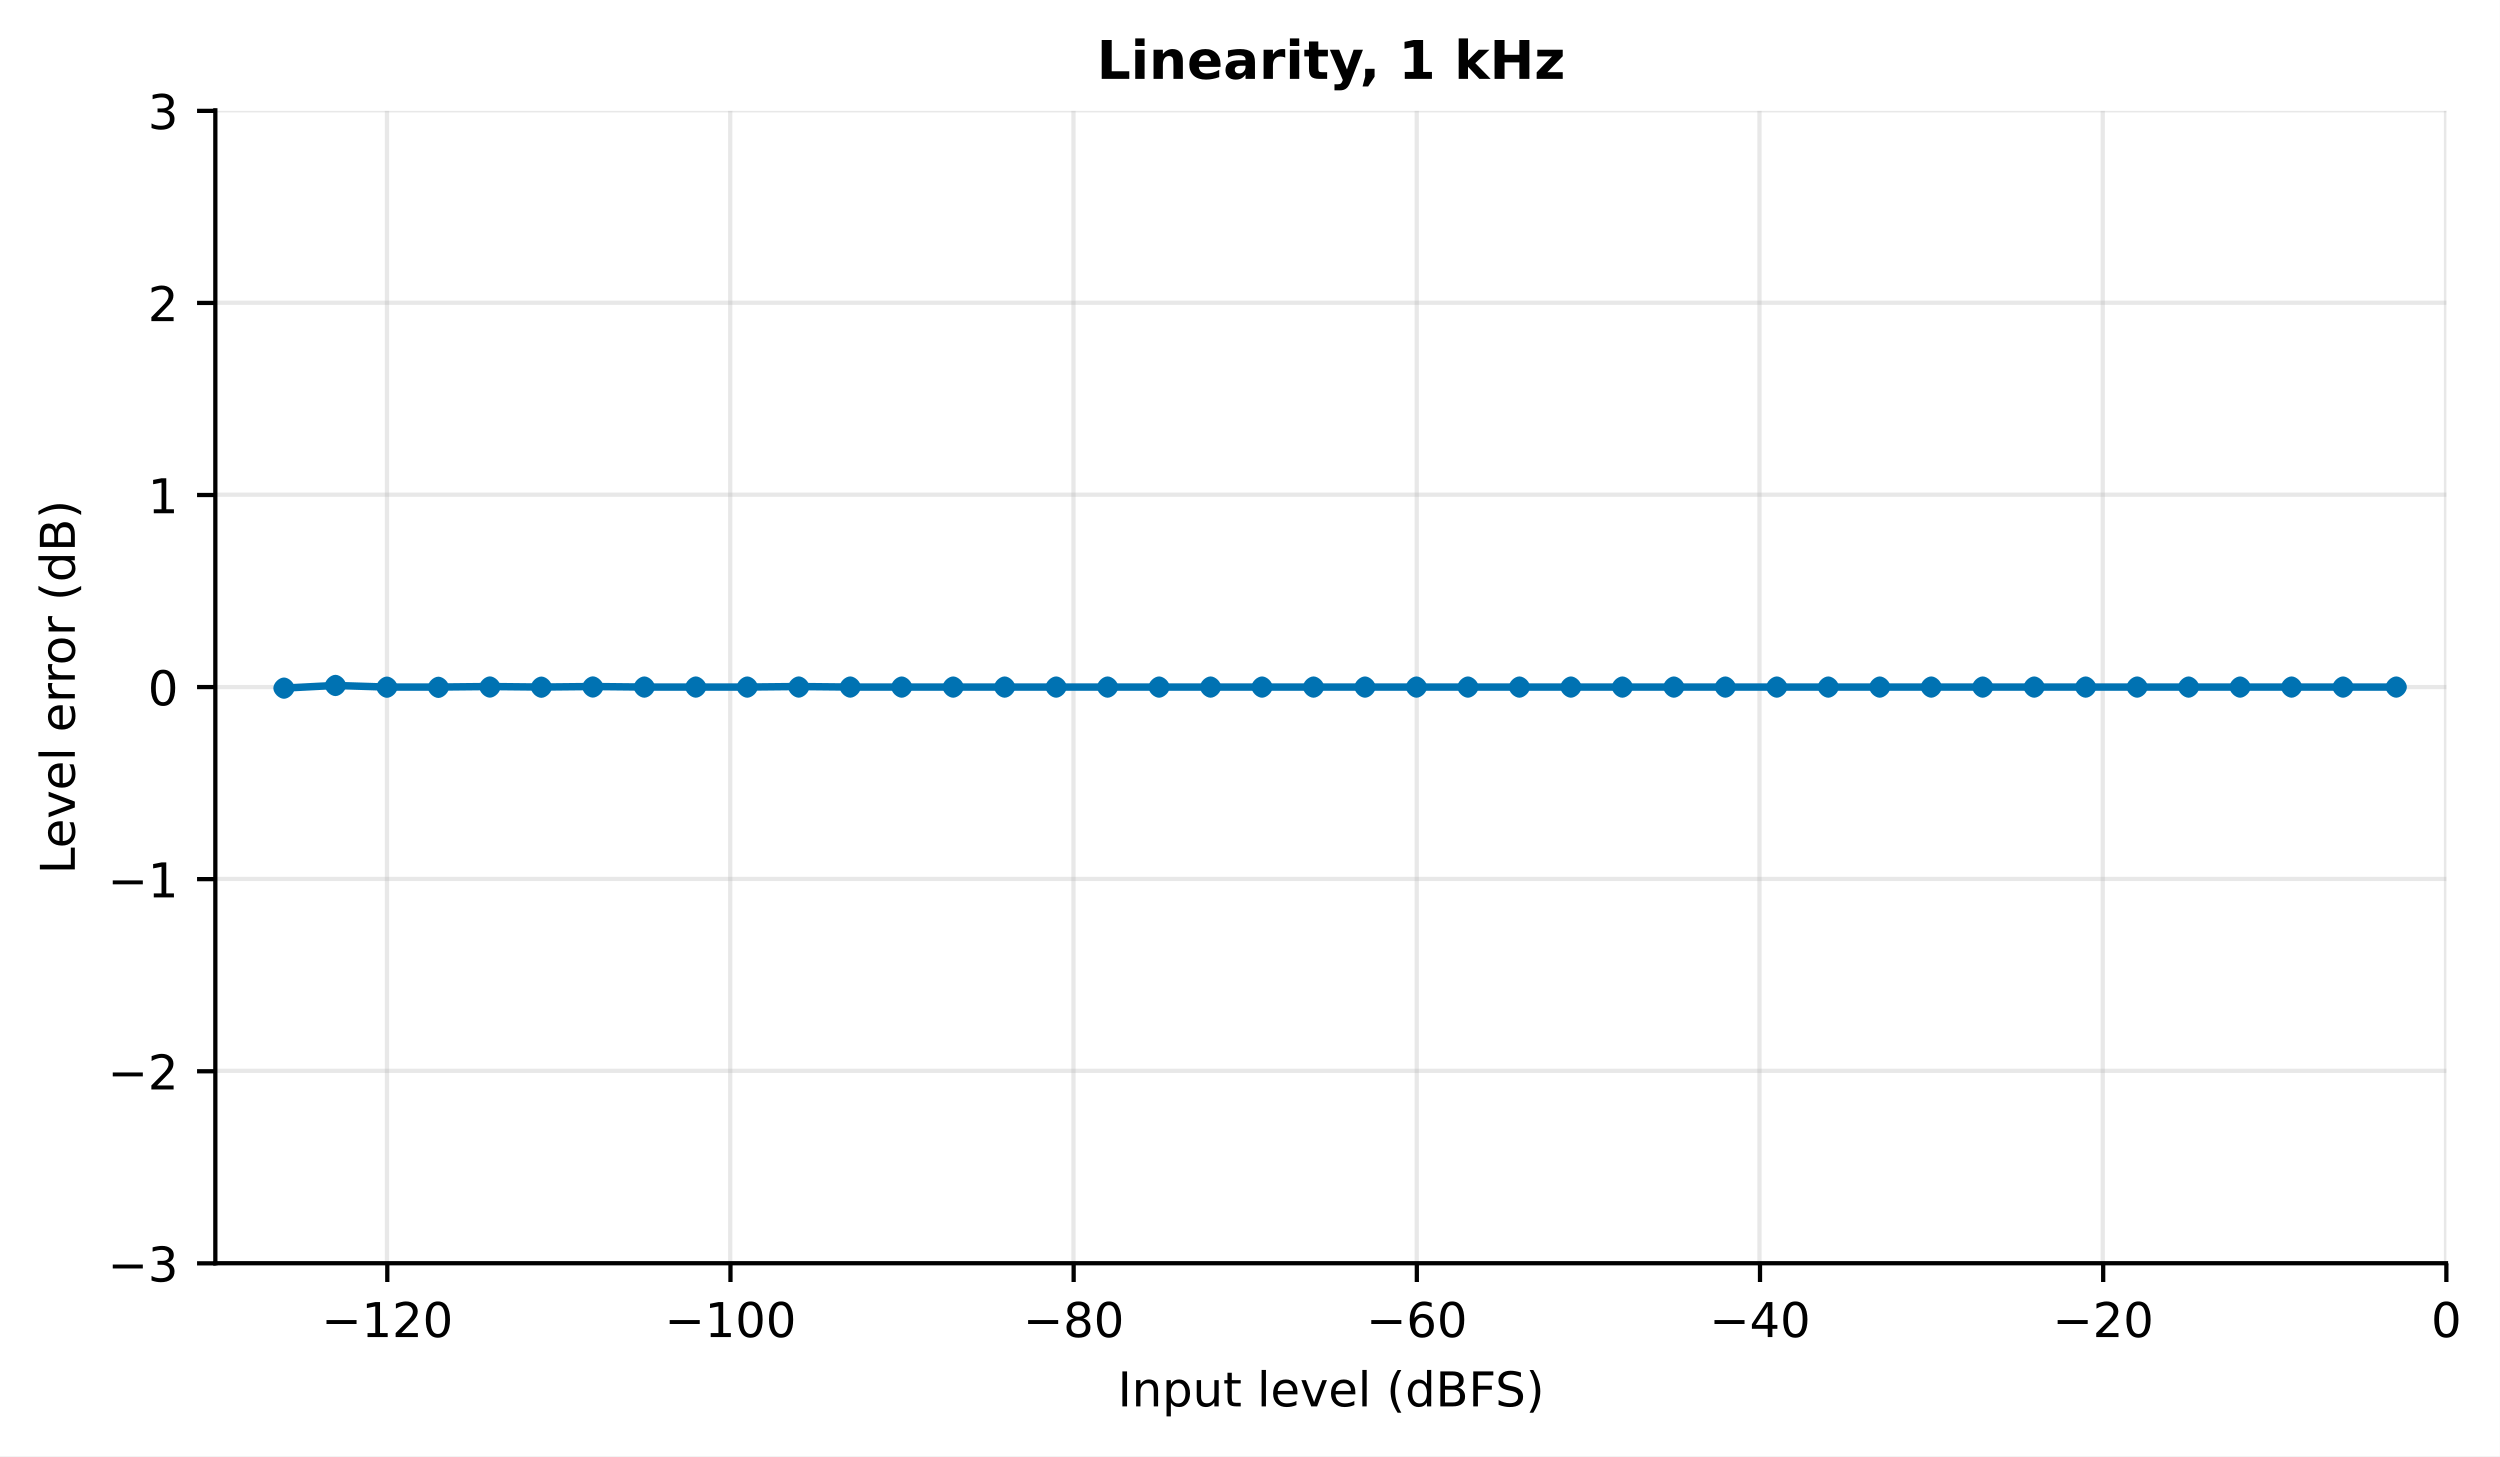
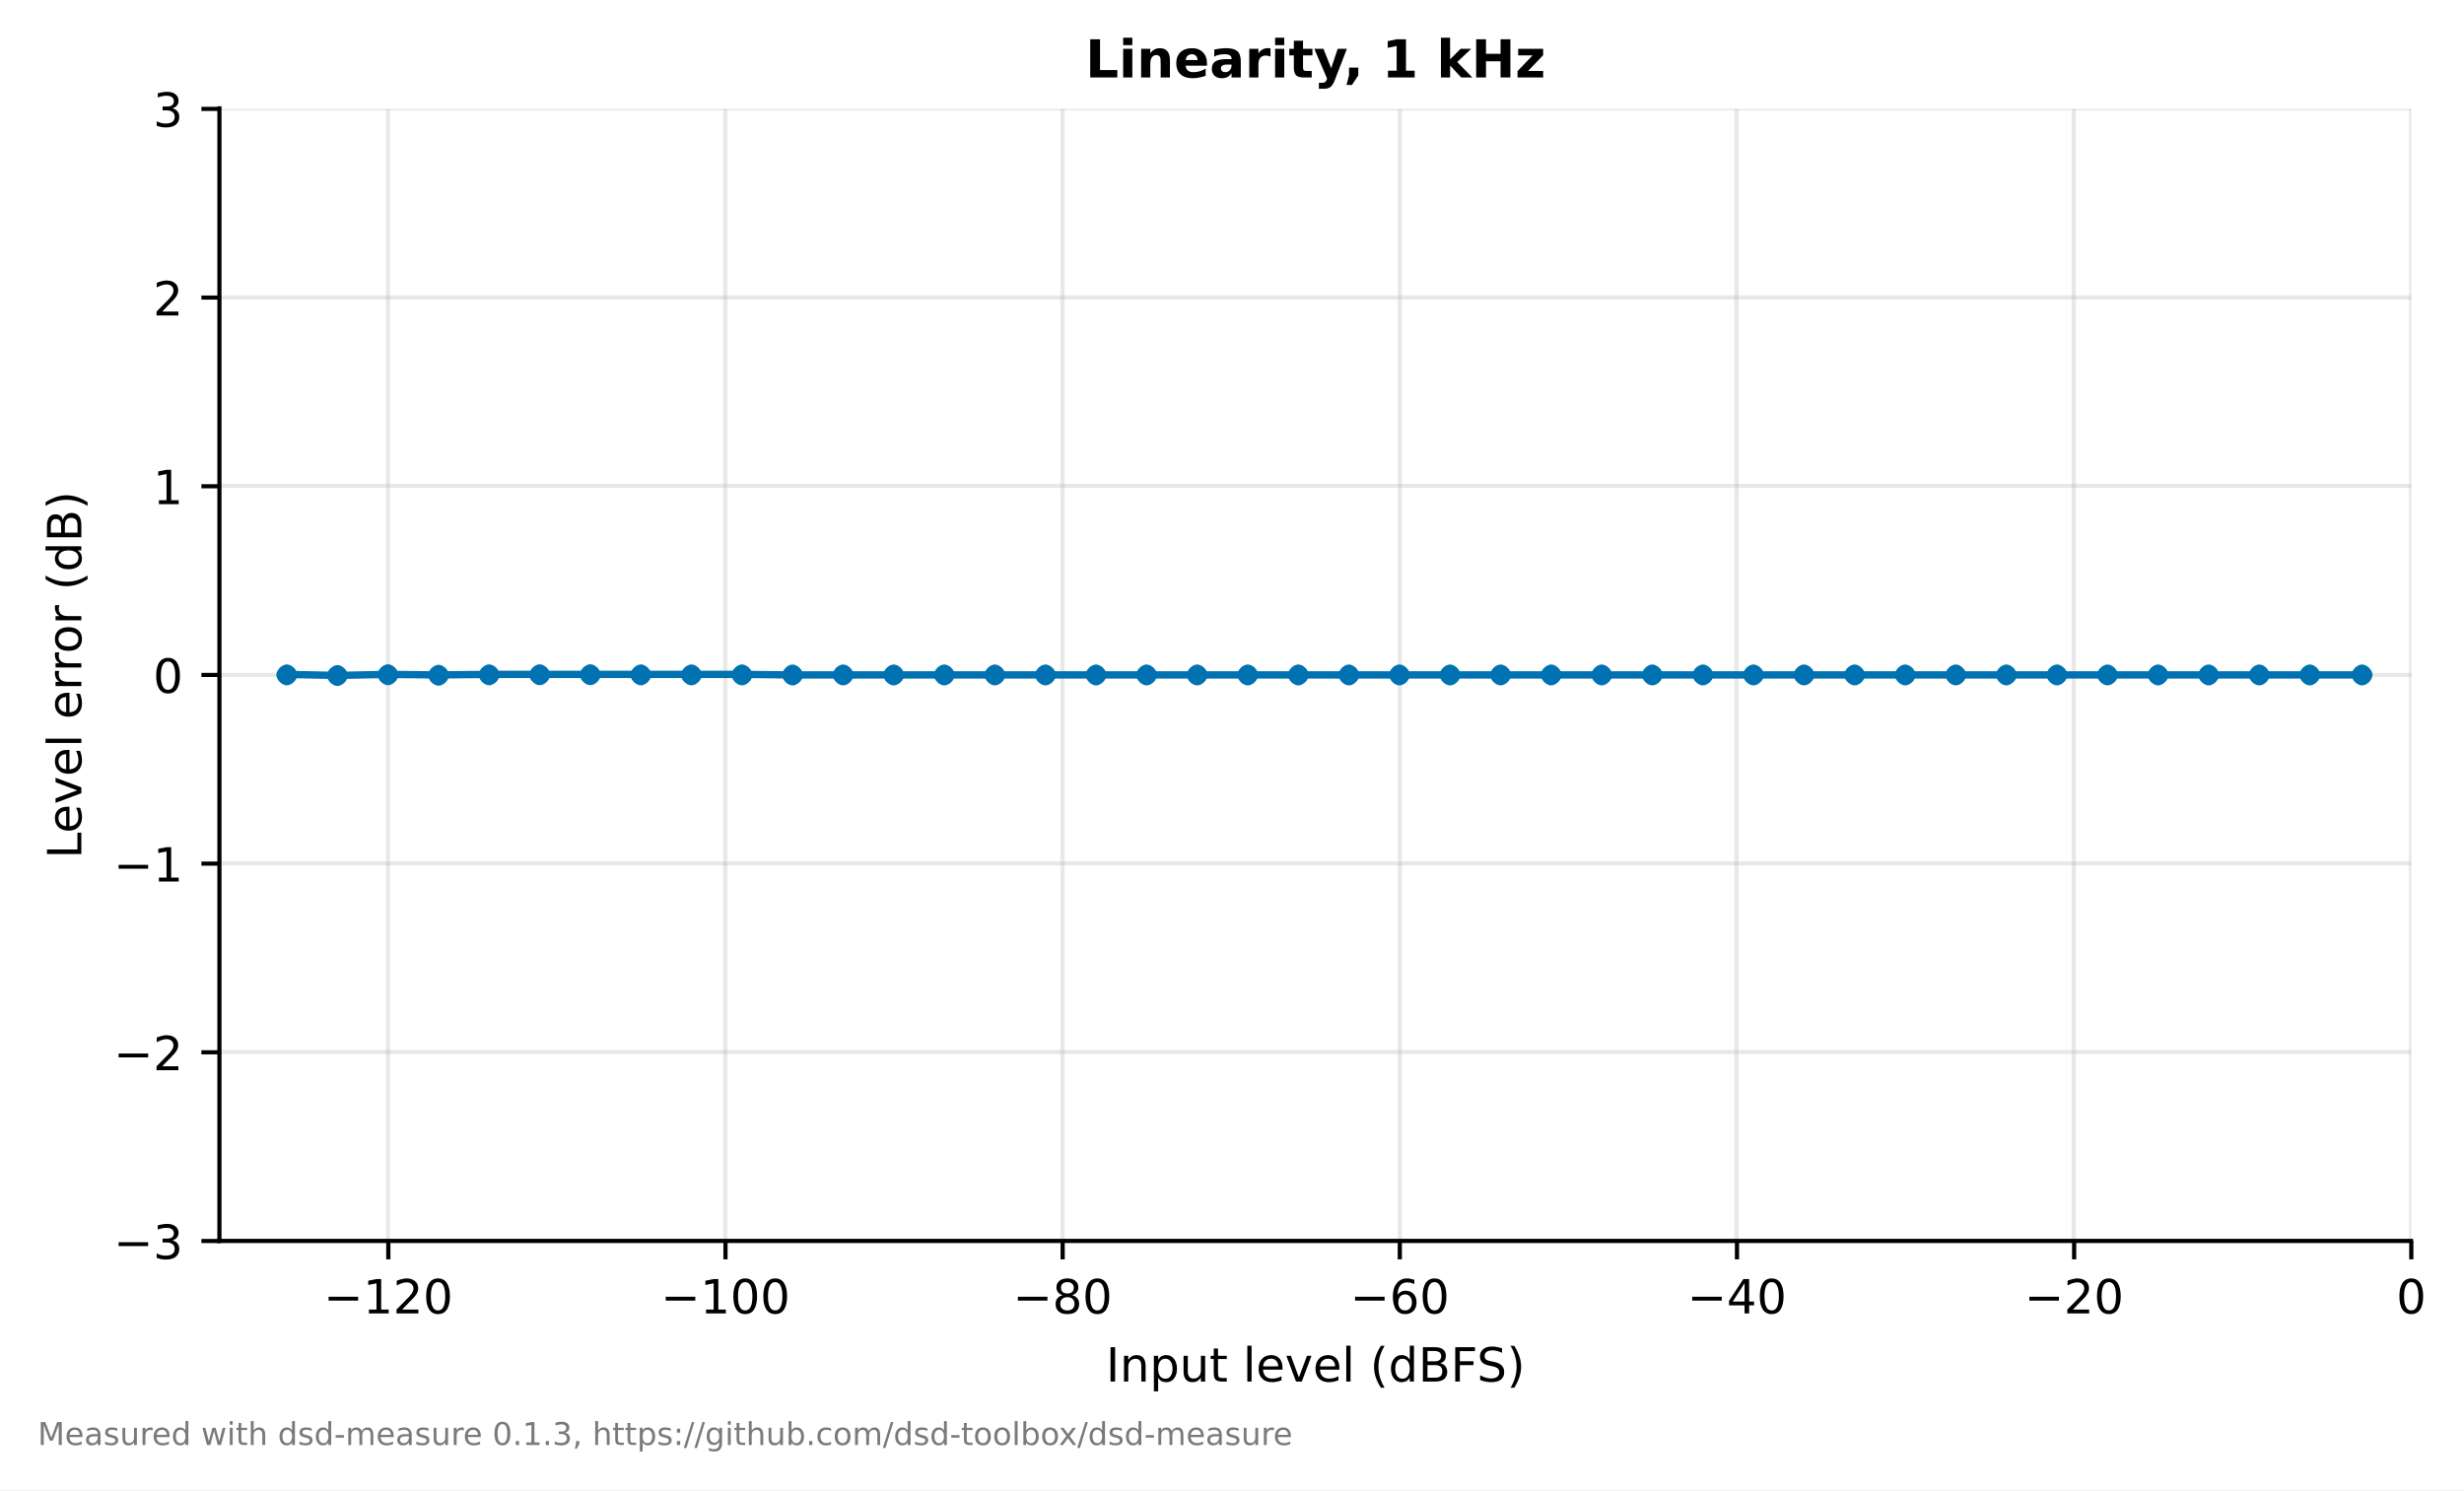
- <svg xmlns="http://www.w3.org/2000/svg" xmlns:xlink="http://www.w3.org/1999/xlink" width="469.032pt" height="273.215pt" viewBox="0 0 469.032 273.215" version="1.1">
+ <svg xmlns="http://www.w3.org/2000/svg" xmlns:xlink="http://www.w3.org/1999/xlink" width="470.525pt" height="284.617pt" viewBox="0 0 470.525 284.617" version="1.1">
  <defs>
    <style type="text/css">*{stroke-linejoin: round; stroke-linecap: butt}</style>
  </defs>
  <g id="figure_1">
    <g id="patch_1">
-       <path d="M 0 273.2  L 469.0 273.2  L 469.0 0  L 0 0  z " style="fill: #ffffff" />
+       <path d="M 0 284.6  L 470.5 284.6  L 470.5 0  L 0 0  z " style="fill: #ffffff" />
    </g>
    <g id="axes_1">
      <g id="patch_2">
-         <path d="M 40.4 237.0  L 458.9 237.0  L 458.9 20.7  L 40.4 20.7  z " style="fill: #ffffff" />
+         <path d="M 41.9 237.0  L 460.4 237.0  L 460.4 20.7  L 41.9 20.7  z " style="fill: #ffffff" />
      </g>
      <g id="matplotlib.axis_1">
        <g id="xtick_1">
          <g id="line2d_1">
-             <path d="M 72.6 237.0  L 72.6 20.7  " clip-path="url(#pd744ddaa86)" style="fill: none; stroke: #b0b0b0; stroke-opacity: 0.3; stroke-width: 0.8; stroke-linecap: square" />
+             <path d="M 74.1 237.0  L 74.1 20.7  " clip-path="url(#p55fefe2a74)" style="fill: none; stroke: #b0b0b0; stroke-opacity: 0.3; stroke-width: 0.8; stroke-linecap: square" />
          </g>
          <g id="line2d_2">
            <defs>
              <path id="m8cd0ebf494" d="M 0 0  L 0 3.5  " style="stroke: #000000; stroke-width: 0.8" />
            </defs>
            <g>
-               <use xlink:href="#m8cd0ebf494" x="72.661" y="237.014" style="stroke: #000000; stroke-width: 0.8" />
+               <use xlink:href="#m8cd0ebf494" x="74.154" y="237.014" style="stroke: #000000; stroke-width: 0.8" />
            </g>
          </g>
          <g id="text_1">
-             <text style="font-size: 9px; font-family: 'DejaVu Sans', 'Bitstream Vera Sans', 'Computer Modern Sans Serif', 'Lucida Grande', 'Verdana', 'Geneva', 'Lucid', 'Arial', 'Helvetica', 'Avant Garde', sans-serif; text-anchor: middle" x="72.661" y="250.852" transform="rotate(-0 72.66098 250.8523)">−120</text>
+             <text style="font-size: 9px; font-family: 'DejaVu Sans', 'Bitstream Vera Sans', 'Computer Modern Sans Serif', 'Lucida Grande', 'Verdana', 'Geneva', 'Lucid', 'Arial', 'Helvetica', 'Avant Garde', sans-serif; text-anchor: middle" x="74.154" y="250.852" transform="rotate(-0 74.15442 250.8523)">−120</text>
          </g>
        </g>
        <g id="xtick_2">
          <g id="line2d_3">
-             <path d="M 137.0 237.0  L 137.0 20.7  " clip-path="url(#pd744ddaa86)" style="fill: none; stroke: #b0b0b0; stroke-opacity: 0.3; stroke-width: 0.8; stroke-linecap: square" />
+             <path d="M 138.5 237.0  L 138.5 20.7  " clip-path="url(#p55fefe2a74)" style="fill: none; stroke: #b0b0b0; stroke-opacity: 0.3; stroke-width: 0.8; stroke-linecap: square" />
          </g>
          <g id="line2d_4">
            <g>
-               <use xlink:href="#m8cd0ebf494" x="137.046" y="237.014" style="stroke: #000000; stroke-width: 0.8" />
+               <use xlink:href="#m8cd0ebf494" x="138.539" y="237.014" style="stroke: #000000; stroke-width: 0.8" />
            </g>
          </g>
          <g id="text_2">
-             <text style="font-size: 9px; font-family: 'DejaVu Sans', 'Bitstream Vera Sans', 'Computer Modern Sans Serif', 'Lucida Grande', 'Verdana', 'Geneva', 'Lucid', 'Arial', 'Helvetica', 'Avant Garde', sans-serif; text-anchor: middle" x="137.046" y="250.852" transform="rotate(-0 137.0456 250.8523)">−100</text>
+             <text style="font-size: 9px; font-family: 'DejaVu Sans', 'Bitstream Vera Sans', 'Computer Modern Sans Serif', 'Lucida Grande', 'Verdana', 'Geneva', 'Lucid', 'Arial', 'Helvetica', 'Avant Garde', sans-serif; text-anchor: middle" x="138.539" y="250.852" transform="rotate(-0 138.539 250.8523)">−100</text>
          </g>
        </g>
        <g id="xtick_3">
          <g id="line2d_5">
-             <path d="M 201.4 237.0  L 201.4 20.7  " clip-path="url(#pd744ddaa86)" style="fill: none; stroke: #b0b0b0; stroke-opacity: 0.3; stroke-width: 0.8; stroke-linecap: square" />
+             <path d="M 202.9 237.0  L 202.9 20.7  " clip-path="url(#p55fefe2a74)" style="fill: none; stroke: #b0b0b0; stroke-opacity: 0.3; stroke-width: 0.8; stroke-linecap: square" />
          </g>
          <g id="line2d_6">
            <g>
-               <use xlink:href="#m8cd0ebf494" x="201.43" y="237.014" style="stroke: #000000; stroke-width: 0.8" />
+               <use xlink:href="#m8cd0ebf494" x="202.924" y="237.014" style="stroke: #000000; stroke-width: 0.8" />
            </g>
          </g>
          <g id="text_3">
-             <text style="font-size: 9px; font-family: 'DejaVu Sans', 'Bitstream Vera Sans', 'Computer Modern Sans Serif', 'Lucida Grande', 'Verdana', 'Geneva', 'Lucid', 'Arial', 'Helvetica', 'Avant Garde', sans-serif; text-anchor: middle" x="201.43" y="250.852" transform="rotate(-0 201.4302 250.8523)">−80</text>
+             <text style="font-size: 9px; font-family: 'DejaVu Sans', 'Bitstream Vera Sans', 'Computer Modern Sans Serif', 'Lucida Grande', 'Verdana', 'Geneva', 'Lucid', 'Arial', 'Helvetica', 'Avant Garde', sans-serif; text-anchor: middle" x="202.924" y="250.852" transform="rotate(-0 202.9236 250.8523)">−80</text>
          </g>
        </g>
        <g id="xtick_4">
          <g id="line2d_7">
-             <path d="M 265.8 237.0  L 265.8 20.7  " clip-path="url(#pd744ddaa86)" style="fill: none; stroke: #b0b0b0; stroke-opacity: 0.3; stroke-width: 0.8; stroke-linecap: square" />
+             <path d="M 267.3 237.0  L 267.3 20.7  " clip-path="url(#p55fefe2a74)" style="fill: none; stroke: #b0b0b0; stroke-opacity: 0.3; stroke-width: 0.8; stroke-linecap: square" />
          </g>
          <g id="line2d_8">
            <g>
-               <use xlink:href="#m8cd0ebf494" x="265.815" y="237.014" style="stroke: #000000; stroke-width: 0.8" />
+               <use xlink:href="#m8cd0ebf494" x="267.308" y="237.014" style="stroke: #000000; stroke-width: 0.8" />
            </g>
          </g>
          <g id="text_4">
-             <text style="font-size: 9px; font-family: 'DejaVu Sans', 'Bitstream Vera Sans', 'Computer Modern Sans Serif', 'Lucida Grande', 'Verdana', 'Geneva', 'Lucid', 'Arial', 'Helvetica', 'Avant Garde', sans-serif; text-anchor: middle" x="265.815" y="250.852" transform="rotate(-0 265.8148 250.8523)">−60</text>
+             <text style="font-size: 9px; font-family: 'DejaVu Sans', 'Bitstream Vera Sans', 'Computer Modern Sans Serif', 'Lucida Grande', 'Verdana', 'Geneva', 'Lucid', 'Arial', 'Helvetica', 'Avant Garde', sans-serif; text-anchor: middle" x="267.308" y="250.852" transform="rotate(-0 267.3083 250.8523)">−60</text>
          </g>
        </g>
        <g id="xtick_5">
          <g id="line2d_9">
-             <path d="M 330.1 237.0  L 330.1 20.7  " clip-path="url(#pd744ddaa86)" style="fill: none; stroke: #b0b0b0; stroke-opacity: 0.3; stroke-width: 0.8; stroke-linecap: square" />
+             <path d="M 331.6 237.0  L 331.6 20.7  " clip-path="url(#p55fefe2a74)" style="fill: none; stroke: #b0b0b0; stroke-opacity: 0.3; stroke-width: 0.8; stroke-linecap: square" />
          </g>
          <g id="line2d_10">
            <g>
-               <use xlink:href="#m8cd0ebf494" x="330.199" y="237.014" style="stroke: #000000; stroke-width: 0.8" />
+               <use xlink:href="#m8cd0ebf494" x="331.693" y="237.014" style="stroke: #000000; stroke-width: 0.8" />
            </g>
          </g>
          <g id="text_5">
-             <text style="font-size: 9px; font-family: 'DejaVu Sans', 'Bitstream Vera Sans', 'Computer Modern Sans Serif', 'Lucida Grande', 'Verdana', 'Geneva', 'Lucid', 'Arial', 'Helvetica', 'Avant Garde', sans-serif; text-anchor: middle" x="330.199" y="250.852" transform="rotate(-0 330.1994 250.8523)">−40</text>
+             <text style="font-size: 9px; font-family: 'DejaVu Sans', 'Bitstream Vera Sans', 'Computer Modern Sans Serif', 'Lucida Grande', 'Verdana', 'Geneva', 'Lucid', 'Arial', 'Helvetica', 'Avant Garde', sans-serif; text-anchor: middle" x="331.693" y="250.852" transform="rotate(-0 331.6929 250.8523)">−40</text>
          </g>
        </g>
        <g id="xtick_6">
          <g id="line2d_11">
-             <path d="M 394.5 237.0  L 394.5 20.7  " clip-path="url(#pd744ddaa86)" style="fill: none; stroke: #b0b0b0; stroke-opacity: 0.3; stroke-width: 0.8; stroke-linecap: square" />
+             <path d="M 396.0 237.0  L 396.0 20.7  " clip-path="url(#p55fefe2a74)" style="fill: none; stroke: #b0b0b0; stroke-opacity: 0.3; stroke-width: 0.8; stroke-linecap: square" />
          </g>
          <g id="line2d_12">
            <g>
-               <use xlink:href="#m8cd0ebf494" x="394.584" y="237.014" style="stroke: #000000; stroke-width: 0.8" />
+               <use xlink:href="#m8cd0ebf494" x="396.077" y="237.014" style="stroke: #000000; stroke-width: 0.8" />
            </g>
          </g>
          <g id="text_6">
-             <text style="font-size: 9px; font-family: 'DejaVu Sans', 'Bitstream Vera Sans', 'Computer Modern Sans Serif', 'Lucida Grande', 'Verdana', 'Geneva', 'Lucid', 'Arial', 'Helvetica', 'Avant Garde', sans-serif; text-anchor: middle" x="394.584" y="250.852" transform="rotate(-0 394.5841 250.8523)">−20</text>
+             <text style="font-size: 9px; font-family: 'DejaVu Sans', 'Bitstream Vera Sans', 'Computer Modern Sans Serif', 'Lucida Grande', 'Verdana', 'Geneva', 'Lucid', 'Arial', 'Helvetica', 'Avant Garde', sans-serif; text-anchor: middle" x="396.077" y="250.852" transform="rotate(-0 396.0775 250.8523)">−20</text>
          </g>
        </g>
        <g id="xtick_7">
          <g id="line2d_13">
-             <path d="M 458.9 237.0  L 458.9 20.7  " clip-path="url(#pd744ddaa86)" style="fill: none; stroke: #b0b0b0; stroke-opacity: 0.3; stroke-width: 0.8; stroke-linecap: square" />
+             <path d="M 460.4 237.0  L 460.4 20.7  " clip-path="url(#p55fefe2a74)" style="fill: none; stroke: #b0b0b0; stroke-opacity: 0.3; stroke-width: 0.8; stroke-linecap: square" />
          </g>
          <g id="line2d_14">
            <g>
-               <use xlink:href="#m8cd0ebf494" x="458.969" y="237.014" style="stroke: #000000; stroke-width: 0.8" />
+               <use xlink:href="#m8cd0ebf494" x="460.462" y="237.014" style="stroke: #000000; stroke-width: 0.8" />
            </g>
          </g>
          <g id="text_7">
-             <text style="font-size: 9px; font-family: 'DejaVu Sans', 'Bitstream Vera Sans', 'Computer Modern Sans Serif', 'Lucida Grande', 'Verdana', 'Geneva', 'Lucid', 'Arial', 'Helvetica', 'Avant Garde', sans-serif; text-anchor: middle" x="458.969" y="250.852" transform="rotate(-0 458.9687 250.8523)">0</text>
+             <text style="font-size: 9px; font-family: 'DejaVu Sans', 'Bitstream Vera Sans', 'Computer Modern Sans Serif', 'Lucida Grande', 'Verdana', 'Geneva', 'Lucid', 'Arial', 'Helvetica', 'Avant Garde', sans-serif; text-anchor: middle" x="460.462" y="250.852" transform="rotate(-0 460.4621 250.8523)">0</text>
          </g>
        </g>
        <g id="text_8">
-           <text style="font-size: 9px; font-family: 'DejaVu Sans', 'Bitstream Vera Sans', 'Computer Modern Sans Serif', 'Lucida Grande', 'Verdana', 'Geneva', 'Lucid', 'Arial', 'Helvetica', 'Avant Garde', sans-serif; text-anchor: middle" x="249.719" y="263.853" transform="rotate(-0 249.7187 263.853)">Input level (dBFS)</text>
+           <text style="font-size: 9px; font-family: 'DejaVu Sans', 'Bitstream Vera Sans', 'Computer Modern Sans Serif', 'Lucida Grande', 'Verdana', 'Geneva', 'Lucid', 'Arial', 'Helvetica', 'Avant Garde', sans-serif; text-anchor: middle" x="251.212" y="263.853" transform="rotate(-0 251.2121 263.853)">Input level (dBFS)</text>
        </g>
      </g>
      <g id="matplotlib.axis_2">
        <g id="ytick_1">
          <g id="line2d_15">
-             <path d="M 40.4 237.0  L 458.9 237.0  " clip-path="url(#pd744ddaa86)" style="fill: none; stroke: #b0b0b0; stroke-opacity: 0.3; stroke-width: 0.8; stroke-linecap: square" />
+             <path d="M 41.9 237.0  L 460.4 237.0  " clip-path="url(#p55fefe2a74)" style="fill: none; stroke: #b0b0b0; stroke-opacity: 0.3; stroke-width: 0.8; stroke-linecap: square" />
          </g>
          <g id="line2d_16">
            <defs>
              <path id="mc18d02b6f9" d="M 0 0  L -3.5 0  " style="stroke: #000000; stroke-width: 0.8" />
            </defs>
            <g>
-               <use xlink:href="#mc18d02b6f9" x="40.469" y="237.014" style="stroke: #000000; stroke-width: 0.8" />
+               <use xlink:href="#mc18d02b6f9" x="41.962" y="237.014" style="stroke: #000000; stroke-width: 0.8" />
            </g>
          </g>
          <g id="text_9">
-             <text style="font-size: 9px; font-family: 'DejaVu Sans', 'Bitstream Vera Sans', 'Computer Modern Sans Serif', 'Lucida Grande', 'Verdana', 'Geneva', 'Lucid', 'Arial', 'Helvetica', 'Avant Garde', sans-serif; text-anchor: end" x="33.469" y="240.433" transform="rotate(-0 33.46867 240.4334)">−3</text>
+             <text style="font-size: 9px; font-family: 'DejaVu Sans', 'Bitstream Vera Sans', 'Computer Modern Sans Serif', 'Lucida Grande', 'Verdana', 'Geneva', 'Lucid', 'Arial', 'Helvetica', 'Avant Garde', sans-serif; text-anchor: end" x="34.962" y="240.433" transform="rotate(-0 34.96211 240.4334)">−3</text>
          </g>
        </g>
        <g id="ytick_2">
          <g id="line2d_17">
-             <path d="M 40.4 200.9  L 458.9 200.9  " clip-path="url(#pd744ddaa86)" style="fill: none; stroke: #b0b0b0; stroke-opacity: 0.3; stroke-width: 0.8; stroke-linecap: square" />
+             <path d="M 41.9 200.9  L 460.4 200.9  " clip-path="url(#p55fefe2a74)" style="fill: none; stroke: #b0b0b0; stroke-opacity: 0.3; stroke-width: 0.8; stroke-linecap: square" />
          </g>
          <g id="line2d_18">
            <g>
-               <use xlink:href="#mc18d02b6f9" x="40.469" y="200.978" style="stroke: #000000; stroke-width: 0.8" />
+               <use xlink:href="#mc18d02b6f9" x="41.962" y="200.978" style="stroke: #000000; stroke-width: 0.8" />
            </g>
          </g>
          <g id="text_10">
-             <text style="font-size: 9px; font-family: 'DejaVu Sans', 'Bitstream Vera Sans', 'Computer Modern Sans Serif', 'Lucida Grande', 'Verdana', 'Geneva', 'Lucid', 'Arial', 'Helvetica', 'Avant Garde', sans-serif; text-anchor: end" x="33.469" y="204.397" transform="rotate(-0 33.46867 204.3974)">−2</text>
+             <text style="font-size: 9px; font-family: 'DejaVu Sans', 'Bitstream Vera Sans', 'Computer Modern Sans Serif', 'Lucida Grande', 'Verdana', 'Geneva', 'Lucid', 'Arial', 'Helvetica', 'Avant Garde', sans-serif; text-anchor: end" x="34.962" y="204.397" transform="rotate(-0 34.96211 204.3974)">−2</text>
          </g>
        </g>
        <g id="ytick_3">
          <g id="line2d_19">
-             <path d="M 40.4 164.9  L 458.9 164.9  " clip-path="url(#pd744ddaa86)" style="fill: none; stroke: #b0b0b0; stroke-opacity: 0.3; stroke-width: 0.8; stroke-linecap: square" />
+             <path d="M 41.9 164.9  L 460.4 164.9  " clip-path="url(#p55fefe2a74)" style="fill: none; stroke: #b0b0b0; stroke-opacity: 0.3; stroke-width: 0.8; stroke-linecap: square" />
          </g>
          <g id="line2d_20">
            <g>
-               <use xlink:href="#mc18d02b6f9" x="40.469" y="164.942" style="stroke: #000000; stroke-width: 0.8" />
+               <use xlink:href="#mc18d02b6f9" x="41.962" y="164.942" style="stroke: #000000; stroke-width: 0.8" />
            </g>
          </g>
          <g id="text_11">
-             <text style="font-size: 9px; font-family: 'DejaVu Sans', 'Bitstream Vera Sans', 'Computer Modern Sans Serif', 'Lucida Grande', 'Verdana', 'Geneva', 'Lucid', 'Arial', 'Helvetica', 'Avant Garde', sans-serif; text-anchor: end" x="33.469" y="168.361" transform="rotate(-0 33.46867 168.3614)">−1</text>
+             <text style="font-size: 9px; font-family: 'DejaVu Sans', 'Bitstream Vera Sans', 'Computer Modern Sans Serif', 'Lucida Grande', 'Verdana', 'Geneva', 'Lucid', 'Arial', 'Helvetica', 'Avant Garde', sans-serif; text-anchor: end" x="34.962" y="168.361" transform="rotate(-0 34.96211 168.3614)">−1</text>
          </g>
        </g>
        <g id="ytick_4">
          <g id="line2d_21">
-             <path d="M 40.4 128.9  L 458.9 128.9  " clip-path="url(#pd744ddaa86)" style="fill: none; stroke: #b0b0b0; stroke-opacity: 0.3; stroke-width: 0.8; stroke-linecap: square" />
+             <path d="M 41.9 128.9  L 460.4 128.9  " clip-path="url(#p55fefe2a74)" style="fill: none; stroke: #b0b0b0; stroke-opacity: 0.3; stroke-width: 0.8; stroke-linecap: square" />
          </g>
          <g id="line2d_22">
            <g>
-               <use xlink:href="#mc18d02b6f9" x="40.469" y="128.906" style="stroke: #000000; stroke-width: 0.8" />
+               <use xlink:href="#mc18d02b6f9" x="41.962" y="128.906" style="stroke: #000000; stroke-width: 0.8" />
            </g>
          </g>
          <g id="text_12">
-             <text style="font-size: 9px; font-family: 'DejaVu Sans', 'Bitstream Vera Sans', 'Computer Modern Sans Serif', 'Lucida Grande', 'Verdana', 'Geneva', 'Lucid', 'Arial', 'Helvetica', 'Avant Garde', sans-serif; text-anchor: end" x="33.469" y="132.325" transform="rotate(-0 33.46867 132.3254)">0</text>
+             <text style="font-size: 9px; font-family: 'DejaVu Sans', 'Bitstream Vera Sans', 'Computer Modern Sans Serif', 'Lucida Grande', 'Verdana', 'Geneva', 'Lucid', 'Arial', 'Helvetica', 'Avant Garde', sans-serif; text-anchor: end" x="34.962" y="132.325" transform="rotate(-0 34.96211 132.3254)">0</text>
          </g>
        </g>
        <g id="ytick_5">
          <g id="line2d_23">
-             <path d="M 40.4 92.8  L 458.9 92.8  " clip-path="url(#pd744ddaa86)" style="fill: none; stroke: #b0b0b0; stroke-opacity: 0.3; stroke-width: 0.8; stroke-linecap: square" />
+             <path d="M 41.9 92.8  L 460.4 92.8  " clip-path="url(#p55fefe2a74)" style="fill: none; stroke: #b0b0b0; stroke-opacity: 0.3; stroke-width: 0.8; stroke-linecap: square" />
          </g>
          <g id="line2d_24">
            <g>
-               <use xlink:href="#mc18d02b6f9" x="40.469" y="92.87" style="stroke: #000000; stroke-width: 0.8" />
+               <use xlink:href="#mc18d02b6f9" x="41.962" y="92.87" style="stroke: #000000; stroke-width: 0.8" />
            </g>
          </g>
          <g id="text_13">
-             <text style="font-size: 9px; font-family: 'DejaVu Sans', 'Bitstream Vera Sans', 'Computer Modern Sans Serif', 'Lucida Grande', 'Verdana', 'Geneva', 'Lucid', 'Arial', 'Helvetica', 'Avant Garde', sans-serif; text-anchor: end" x="33.469" y="96.289" transform="rotate(-0 33.46867 96.28938)">1</text>
+             <text style="font-size: 9px; font-family: 'DejaVu Sans', 'Bitstream Vera Sans', 'Computer Modern Sans Serif', 'Lucida Grande', 'Verdana', 'Geneva', 'Lucid', 'Arial', 'Helvetica', 'Avant Garde', sans-serif; text-anchor: end" x="34.962" y="96.289" transform="rotate(-0 34.96211 96.28938)">1</text>
          </g>
        </g>
        <g id="ytick_6">
          <g id="line2d_25">
-             <path d="M 40.4 56.8  L 458.9 56.8  " clip-path="url(#pd744ddaa86)" style="fill: none; stroke: #b0b0b0; stroke-opacity: 0.3; stroke-width: 0.8; stroke-linecap: square" />
+             <path d="M 41.9 56.8  L 460.4 56.8  " clip-path="url(#p55fefe2a74)" style="fill: none; stroke: #b0b0b0; stroke-opacity: 0.3; stroke-width: 0.8; stroke-linecap: square" />
          </g>
          <g id="line2d_26">
            <g>
-               <use xlink:href="#mc18d02b6f9" x="40.469" y="56.834" style="stroke: #000000; stroke-width: 0.8" />
+               <use xlink:href="#mc18d02b6f9" x="41.962" y="56.834" style="stroke: #000000; stroke-width: 0.8" />
            </g>
          </g>
          <g id="text_14">
-             <text style="font-size: 9px; font-family: 'DejaVu Sans', 'Bitstream Vera Sans', 'Computer Modern Sans Serif', 'Lucida Grande', 'Verdana', 'Geneva', 'Lucid', 'Arial', 'Helvetica', 'Avant Garde', sans-serif; text-anchor: end" x="33.469" y="60.253" transform="rotate(-0 33.46867 60.25338)">2</text>
+             <text style="font-size: 9px; font-family: 'DejaVu Sans', 'Bitstream Vera Sans', 'Computer Modern Sans Serif', 'Lucida Grande', 'Verdana', 'Geneva', 'Lucid', 'Arial', 'Helvetica', 'Avant Garde', sans-serif; text-anchor: end" x="34.962" y="60.253" transform="rotate(-0 34.96211 60.25338)">2</text>
          </g>
        </g>
        <g id="ytick_7">
          <g id="line2d_27">
-             <path d="M 40.4 20.7  L 458.9 20.7  " clip-path="url(#pd744ddaa86)" style="fill: none; stroke: #b0b0b0; stroke-opacity: 0.3; stroke-width: 0.8; stroke-linecap: square" />
+             <path d="M 41.9 20.7  L 460.4 20.7  " clip-path="url(#p55fefe2a74)" style="fill: none; stroke: #b0b0b0; stroke-opacity: 0.3; stroke-width: 0.8; stroke-linecap: square" />
          </g>
          <g id="line2d_28">
            <g>
-               <use xlink:href="#mc18d02b6f9" x="40.469" y="20.798" style="stroke: #000000; stroke-width: 0.8" />
+               <use xlink:href="#mc18d02b6f9" x="41.962" y="20.798" style="stroke: #000000; stroke-width: 0.8" />
            </g>
          </g>
          <g id="text_15">
-             <text style="font-size: 9px; font-family: 'DejaVu Sans', 'Bitstream Vera Sans', 'Computer Modern Sans Serif', 'Lucida Grande', 'Verdana', 'Geneva', 'Lucid', 'Arial', 'Helvetica', 'Avant Garde', sans-serif; text-anchor: end" x="33.469" y="24.217" transform="rotate(-0 33.46867 24.21738)">3</text>
+             <text style="font-size: 9px; font-family: 'DejaVu Sans', 'Bitstream Vera Sans', 'Computer Modern Sans Serif', 'Lucida Grande', 'Verdana', 'Geneva', 'Lucid', 'Arial', 'Helvetica', 'Avant Garde', sans-serif; text-anchor: end" x="34.962" y="24.217" transform="rotate(-0 34.96211 24.21738)">3</text>
          </g>
        </g>
        <g id="text_16">
-           <text style="font-size: 9px; font-family: 'DejaVu Sans', 'Bitstream Vera Sans', 'Computer Modern Sans Serif', 'Lucida Grande', 'Verdana', 'Geneva', 'Lucid', 'Arial', 'Helvetica', 'Avant Garde', sans-serif; text-anchor: middle" x="14.039" y="128.906" transform="rotate(-90 14.03859 128.9064)">Level error (dB)</text>
+           <text style="font-size: 9px; font-family: 'DejaVu Sans', 'Bitstream Vera Sans', 'Computer Modern Sans Serif', 'Lucida Grande', 'Verdana', 'Geneva', 'Lucid', 'Arial', 'Helvetica', 'Avant Garde', sans-serif; text-anchor: middle" x="15.532" y="128.906" transform="rotate(-90 15.53203 128.9064)">Level error (dB)</text>
        </g>
      </g>
      <g id="line2d_29">
-         <path d="M 449.5 128.9  L 439.5 128.9  L 429.9 128.9  L 420.2 128.9  L 410.6 128.9  L 400.9 128.9  L 391.2 128.9  L 381.6 128.9  L 371.9 128.9  L 362.3 128.9  L 352.6 128.9  L 343.0 128.9  L 333.3 128.9  L 323.6 128.9  L 314.0 128.9  L 304.3 128.9  L 294.7 128.9  L 285.0 128.9  L 275.4 128.9  L 265.7 128.9  L 256.0 128.9  L 246.4 128.9  L 236.7 128.9  L 227.1 128.9  L 217.4 128.9  L 207.8 128.9  L 198.1 128.9  L 188.4 128.9  L 178.8 128.9  L 169.1 128.9  L 159.5 128.9  L 149.8 128.8  L 140.1 128.9  L 130.5 128.9  L 120.8 128.9  L 111.2 128.8  L 101.5 128.9  L 91.9 128.8  L 82.2 128.9  L 72.5 128.9  L 62.9 128.6  L 53.2 129.1  " clip-path="url(#pd744ddaa86)" style="fill: none; stroke: #0072b2; stroke-width: 1.4; stroke-linecap: square" />
+         <path d="M 451.0 128.9  L 441.0 128.9  L 431.4 128.9  L 421.7 128.9  L 412.1 128.9  L 402.4 128.9  L 392.7 128.9  L 383.1 128.9  L 373.4 128.9  L 363.8 128.9  L 354.1 128.9  L 344.5 128.9  L 334.8 128.9  L 325.1 128.9  L 315.5 128.9  L 305.8 128.9  L 296.2 128.9  L 286.5 128.9  L 276.8 128.9  L 267.2 128.9  L 257.5 128.9  L 247.9 128.9  L 238.2 128.9  L 228.6 128.9  L 218.9 128.9  L 209.2 128.9  L 199.6 128.9  L 189.9 128.9  L 180.3 128.9  L 170.6 128.9  L 161.0 128.9  L 151.3 128.9  L 141.6 128.8  L 132.0 128.8  L 122.3 128.8  L 112.7 128.8  L 103.0 128.8  L 93.4 128.8  L 83.7 128.9  L 74.0 128.8  L 64.4 129.0  L 54.7 128.8  " clip-path="url(#p55fefe2a74)" style="fill: none; stroke: #0072b2; stroke-width: 1.4; stroke-linecap: square" />
        <defs>
          <path id="m65cd096fe2" d="M 0 1.5  C 0.3 1.5 0.7 1.3 1.0 1.0  C 1.3 0.7 1.5 0.3 1.5 0  C 1.5 -0.3 1.3 -0.7 1.0 -1.0  C 0.7 -1.3 0.3 -1.5 0 -1.5  C -0.3 -1.5 -0.7 -1.3 -1.0 -1.0  C -1.3 -0.7 -1.5 -0.3 -1.5 0  C -1.5 0.3 -1.3 0.7 -1.0 1.0  C -0.7 1.3 -0.3 1.5 0 1.5  z " style="stroke: #0072b2" />
        </defs>
-         <g clip-path="url(#pd744ddaa86)">
-           <use xlink:href="#m65cd096fe2" x="449.561" y="128.905" style="fill: #0072b2; stroke: #0072b2" />
-           <use xlink:href="#m65cd096fe2" x="439.587" y="128.906" style="fill: #0072b2; stroke: #0072b2" />
-           <use xlink:href="#m65cd096fe2" x="429.929" y="128.906" style="fill: #0072b2; stroke: #0072b2" />
-           <use xlink:href="#m65cd096fe2" x="420.272" y="128.906" style="fill: #0072b2; stroke: #0072b2" />
-           <use xlink:href="#m65cd096fe2" x="410.614" y="128.906" style="fill: #0072b2; stroke: #0072b2" />
-           <use xlink:href="#m65cd096fe2" x="400.956" y="128.906" style="fill: #0072b2; stroke: #0072b2" />
-           <use xlink:href="#m65cd096fe2" x="391.299" y="128.906" style="fill: #0072b2; stroke: #0072b2" />
-           <use xlink:href="#m65cd096fe2" x="381.641" y="128.906" style="fill: #0072b2; stroke: #0072b2" />
-           <use xlink:href="#m65cd096fe2" x="371.983" y="128.906" style="fill: #0072b2; stroke: #0072b2" />
-           <use xlink:href="#m65cd096fe2" x="362.325" y="128.906" style="fill: #0072b2; stroke: #0072b2" />
-           <use xlink:href="#m65cd096fe2" x="352.668" y="128.906" style="fill: #0072b2; stroke: #0072b2" />
-           <use xlink:href="#m65cd096fe2" x="343.01" y="128.906" style="fill: #0072b2; stroke: #0072b2" />
-           <use xlink:href="#m65cd096fe2" x="333.352" y="128.906" style="fill: #0072b2; stroke: #0072b2" />
-           <use xlink:href="#m65cd096fe2" x="323.695" y="128.906" style="fill: #0072b2; stroke: #0072b2" />
-           <use xlink:href="#m65cd096fe2" x="314.037" y="128.906" style="fill: #0072b2; stroke: #0072b2" />
-           <use xlink:href="#m65cd096fe2" x="304.379" y="128.906" style="fill: #0072b2; stroke: #0072b2" />
-           <use xlink:href="#m65cd096fe2" x="294.722" y="128.906" style="fill: #0072b2; stroke: #0072b2" />
-           <use xlink:href="#m65cd096fe2" x="285.064" y="128.906" style="fill: #0072b2; stroke: #0072b2" />
-           <use xlink:href="#m65cd096fe2" x="275.406" y="128.906" style="fill: #0072b2; stroke: #0072b2" />
-           <use xlink:href="#m65cd096fe2" x="265.749" y="128.906" style="fill: #0072b2; stroke: #0072b2" />
-           <use xlink:href="#m65cd096fe2" x="256.091" y="128.906" style="fill: #0072b2; stroke: #0072b2" />
-           <use xlink:href="#m65cd096fe2" x="246.433" y="128.906" style="fill: #0072b2; stroke: #0072b2" />
-           <use xlink:href="#m65cd096fe2" x="236.775" y="128.906" style="fill: #0072b2; stroke: #0072b2" />
-           <use xlink:href="#m65cd096fe2" x="227.118" y="128.906" style="fill: #0072b2; stroke: #0072b2" />
-           <use xlink:href="#m65cd096fe2" x="217.46" y="128.907" style="fill: #0072b2; stroke: #0072b2" />
-           <use xlink:href="#m65cd096fe2" x="207.802" y="128.907" style="fill: #0072b2; stroke: #0072b2" />
-           <use xlink:href="#m65cd096fe2" x="198.145" y="128.906" style="fill: #0072b2; stroke: #0072b2" />
-           <use xlink:href="#m65cd096fe2" x="188.487" y="128.906" style="fill: #0072b2; stroke: #0072b2" />
-           <use xlink:href="#m65cd096fe2" x="178.829" y="128.908" style="fill: #0072b2; stroke: #0072b2" />
-           <use xlink:href="#m65cd096fe2" x="169.172" y="128.909" style="fill: #0072b2; stroke: #0072b2" />
-           <use xlink:href="#m65cd096fe2" x="159.514" y="128.903" style="fill: #0072b2; stroke: #0072b2" />
-           <use xlink:href="#m65cd096fe2" x="149.856" y="128.898" style="fill: #0072b2; stroke: #0072b2" />
-           <use xlink:href="#m65cd096fe2" x="140.199" y="128.908" style="fill: #0072b2; stroke: #0072b2" />
-           <use xlink:href="#m65cd096fe2" x="130.541" y="128.903" style="fill: #0072b2; stroke: #0072b2" />
-           <use xlink:href="#m65cd096fe2" x="120.883" y="128.905" style="fill: #0072b2; stroke: #0072b2" />
-           <use xlink:href="#m65cd096fe2" x="111.225" y="128.888" style="fill: #0072b2; stroke: #0072b2" />
-           <use xlink:href="#m65cd096fe2" x="101.568" y="128.927" style="fill: #0072b2; stroke: #0072b2" />
-           <use xlink:href="#m65cd096fe2" x="91.91" y="128.895" style="fill: #0072b2; stroke: #0072b2" />
-           <use xlink:href="#m65cd096fe2" x="82.252" y="128.952" style="fill: #0072b2; stroke: #0072b2" />
-           <use xlink:href="#m65cd096fe2" x="72.595" y="128.926" style="fill: #0072b2; stroke: #0072b2" />
-           <use xlink:href="#m65cd096fe2" x="62.937" y="128.6" style="fill: #0072b2; stroke: #0072b2" />
-           <use xlink:href="#m65cd096fe2" x="53.279" y="129.105" style="fill: #0072b2; stroke: #0072b2" />
+         <g clip-path="url(#p55fefe2a74)">
+           <use xlink:href="#m65cd096fe2" x="451.054" y="128.905" style="fill: #0072b2; stroke: #0072b2" />
+           <use xlink:href="#m65cd096fe2" x="441.08" y="128.906" style="fill: #0072b2; stroke: #0072b2" />
+           <use xlink:href="#m65cd096fe2" x="431.423" y="128.906" style="fill: #0072b2; stroke: #0072b2" />
+           <use xlink:href="#m65cd096fe2" x="421.765" y="128.906" style="fill: #0072b2; stroke: #0072b2" />
+           <use xlink:href="#m65cd096fe2" x="412.107" y="128.906" style="fill: #0072b2; stroke: #0072b2" />
+           <use xlink:href="#m65cd096fe2" x="402.45" y="128.906" style="fill: #0072b2; stroke: #0072b2" />
+           <use xlink:href="#m65cd096fe2" x="392.792" y="128.906" style="fill: #0072b2; stroke: #0072b2" />
+           <use xlink:href="#m65cd096fe2" x="383.134" y="128.906" style="fill: #0072b2; stroke: #0072b2" />
+           <use xlink:href="#m65cd096fe2" x="373.477" y="128.906" style="fill: #0072b2; stroke: #0072b2" />
+           <use xlink:href="#m65cd096fe2" x="363.819" y="128.906" style="fill: #0072b2; stroke: #0072b2" />
+           <use xlink:href="#m65cd096fe2" x="354.161" y="128.906" style="fill: #0072b2; stroke: #0072b2" />
+           <use xlink:href="#m65cd096fe2" x="344.503" y="128.906" style="fill: #0072b2; stroke: #0072b2" />
+           <use xlink:href="#m65cd096fe2" x="334.846" y="128.906" style="fill: #0072b2; stroke: #0072b2" />
+           <use xlink:href="#m65cd096fe2" x="325.188" y="128.906" style="fill: #0072b2; stroke: #0072b2" />
+           <use xlink:href="#m65cd096fe2" x="315.53" y="128.906" style="fill: #0072b2; stroke: #0072b2" />
+           <use xlink:href="#m65cd096fe2" x="305.873" y="128.906" style="fill: #0072b2; stroke: #0072b2" />
+           <use xlink:href="#m65cd096fe2" x="296.215" y="128.906" style="fill: #0072b2; stroke: #0072b2" />
+           <use xlink:href="#m65cd096fe2" x="286.557" y="128.906" style="fill: #0072b2; stroke: #0072b2" />
+           <use xlink:href="#m65cd096fe2" x="276.9" y="128.906" style="fill: #0072b2; stroke: #0072b2" />
+           <use xlink:href="#m65cd096fe2" x="267.242" y="128.906" style="fill: #0072b2; stroke: #0072b2" />
+           <use xlink:href="#m65cd096fe2" x="257.584" y="128.906" style="fill: #0072b2; stroke: #0072b2" />
+           <use xlink:href="#m65cd096fe2" x="247.927" y="128.906" style="fill: #0072b2; stroke: #0072b2" />
+           <use xlink:href="#m65cd096fe2" x="238.269" y="128.906" style="fill: #0072b2; stroke: #0072b2" />
+           <use xlink:href="#m65cd096fe2" x="228.611" y="128.906" style="fill: #0072b2; stroke: #0072b2" />
+           <use xlink:href="#m65cd096fe2" x="218.953" y="128.906" style="fill: #0072b2; stroke: #0072b2" />
+           <use xlink:href="#m65cd096fe2" x="209.296" y="128.907" style="fill: #0072b2; stroke: #0072b2" />
+           <use xlink:href="#m65cd096fe2" x="199.638" y="128.906" style="fill: #0072b2; stroke: #0072b2" />
+           <use xlink:href="#m65cd096fe2" x="189.98" y="128.906" style="fill: #0072b2; stroke: #0072b2" />
+           <use xlink:href="#m65cd096fe2" x="180.323" y="128.908" style="fill: #0072b2; stroke: #0072b2" />
+           <use xlink:href="#m65cd096fe2" x="170.665" y="128.907" style="fill: #0072b2; stroke: #0072b2" />
+           <use xlink:href="#m65cd096fe2" x="161.007" y="128.906" style="fill: #0072b2; stroke: #0072b2" />
+           <use xlink:href="#m65cd096fe2" x="151.35" y="128.912" style="fill: #0072b2; stroke: #0072b2" />
+           <use xlink:href="#m65cd096fe2" x="141.692" y="128.897" style="fill: #0072b2; stroke: #0072b2" />
+           <use xlink:href="#m65cd096fe2" x="132.034" y="128.896" style="fill: #0072b2; stroke: #0072b2" />
+           <use xlink:href="#m65cd096fe2" x="122.377" y="128.89" style="fill: #0072b2; stroke: #0072b2" />
+           <use xlink:href="#m65cd096fe2" x="112.719" y="128.862" style="fill: #0072b2; stroke: #0072b2" />
+           <use xlink:href="#m65cd096fe2" x="103.061" y="128.869" style="fill: #0072b2; stroke: #0072b2" />
+           <use xlink:href="#m65cd096fe2" x="93.403" y="128.883" style="fill: #0072b2; stroke: #0072b2" />
+           <use xlink:href="#m65cd096fe2" x="83.746" y="128.961" style="fill: #0072b2; stroke: #0072b2" />
+           <use xlink:href="#m65cd096fe2" x="74.088" y="128.868" style="fill: #0072b2; stroke: #0072b2" />
+           <use xlink:href="#m65cd096fe2" x="64.43" y="129.016" style="fill: #0072b2; stroke: #0072b2" />
+           <use xlink:href="#m65cd096fe2" x="54.773" y="128.894" style="fill: #0072b2; stroke: #0072b2" />
        </g>
      </g>
      <g id="patch_3">
-         <path d="M 40.4 237.0  L 40.4 20.7  " style="fill: none; stroke: #000000; stroke-width: 0.8; stroke-linejoin: miter; stroke-linecap: square" />
+         <path d="M 41.9 237.0  L 41.9 20.7  " style="fill: none; stroke: #000000; stroke-width: 0.8; stroke-linejoin: miter; stroke-linecap: square" />
      </g>
      <g id="patch_4">
-         <path d="M 40.4 237.0  L 458.9 237.0  " style="fill: none; stroke: #000000; stroke-width: 0.8; stroke-linejoin: miter; stroke-linecap: square" />
+         <path d="M 41.9 237.0  L 460.4 237.0  " style="fill: none; stroke: #000000; stroke-width: 0.8; stroke-linejoin: miter; stroke-linecap: square" />
      </g>
      <g id="text_17">
-         <text style="font-weight: 700; font-size: 10px; font-family: 'DejaVu Sans', 'Bitstream Vera Sans', 'Computer Modern Sans Serif', 'Lucida Grande', 'Verdana', 'Geneva', 'Lucid', 'Arial', 'Helvetica', 'Avant Garde', sans-serif; text-anchor: middle" x="249.719" y="14.798" transform="rotate(-0 249.7187 14.79844)">Linearity, 1 kHz</text>
-       </g>
+         <text style="font-weight: 700; font-size: 10px; font-family: 'DejaVu Sans', 'Bitstream Vera Sans', 'Computer Modern Sans Serif', 'Lucida Grande', 'Verdana', 'Geneva', 'Lucid', 'Arial', 'Helvetica', 'Avant Garde', sans-serif; text-anchor: middle" x="251.212" y="14.798" transform="rotate(-0 251.2121 14.79844)">Linearity, 1 kHz</text>
+       </g>
+     </g>
+     <g id="text_18">
+       <text style="font-size: 6px; font-family: 'DejaVu Sans', 'Bitstream Vera Sans', 'Computer Modern Sans Serif', 'Lucida Grande', 'Verdana', 'Geneva', 'Lucid', 'Arial', 'Helvetica', 'Avant Garde', sans-serif; text-anchor: start; fill: #7a7a7a" x="7.2" y="275.976" transform="rotate(-0 7.2 275.9756)">Measured with dsd-measure 0.1.3, https://github.com/dsd-toolbox/dsd-measure</text>
    </g>
  </g>
  <defs>
-     <clipPath id="pd744ddaa86">
-       <rect x="40.469" y="20.798" width="418.5" height="216.216" />
+     <clipPath id="p55fefe2a74">
+       <rect x="41.962" y="20.798" width="418.5" height="216.216" />
    </clipPath>
  </defs>
</svg>
